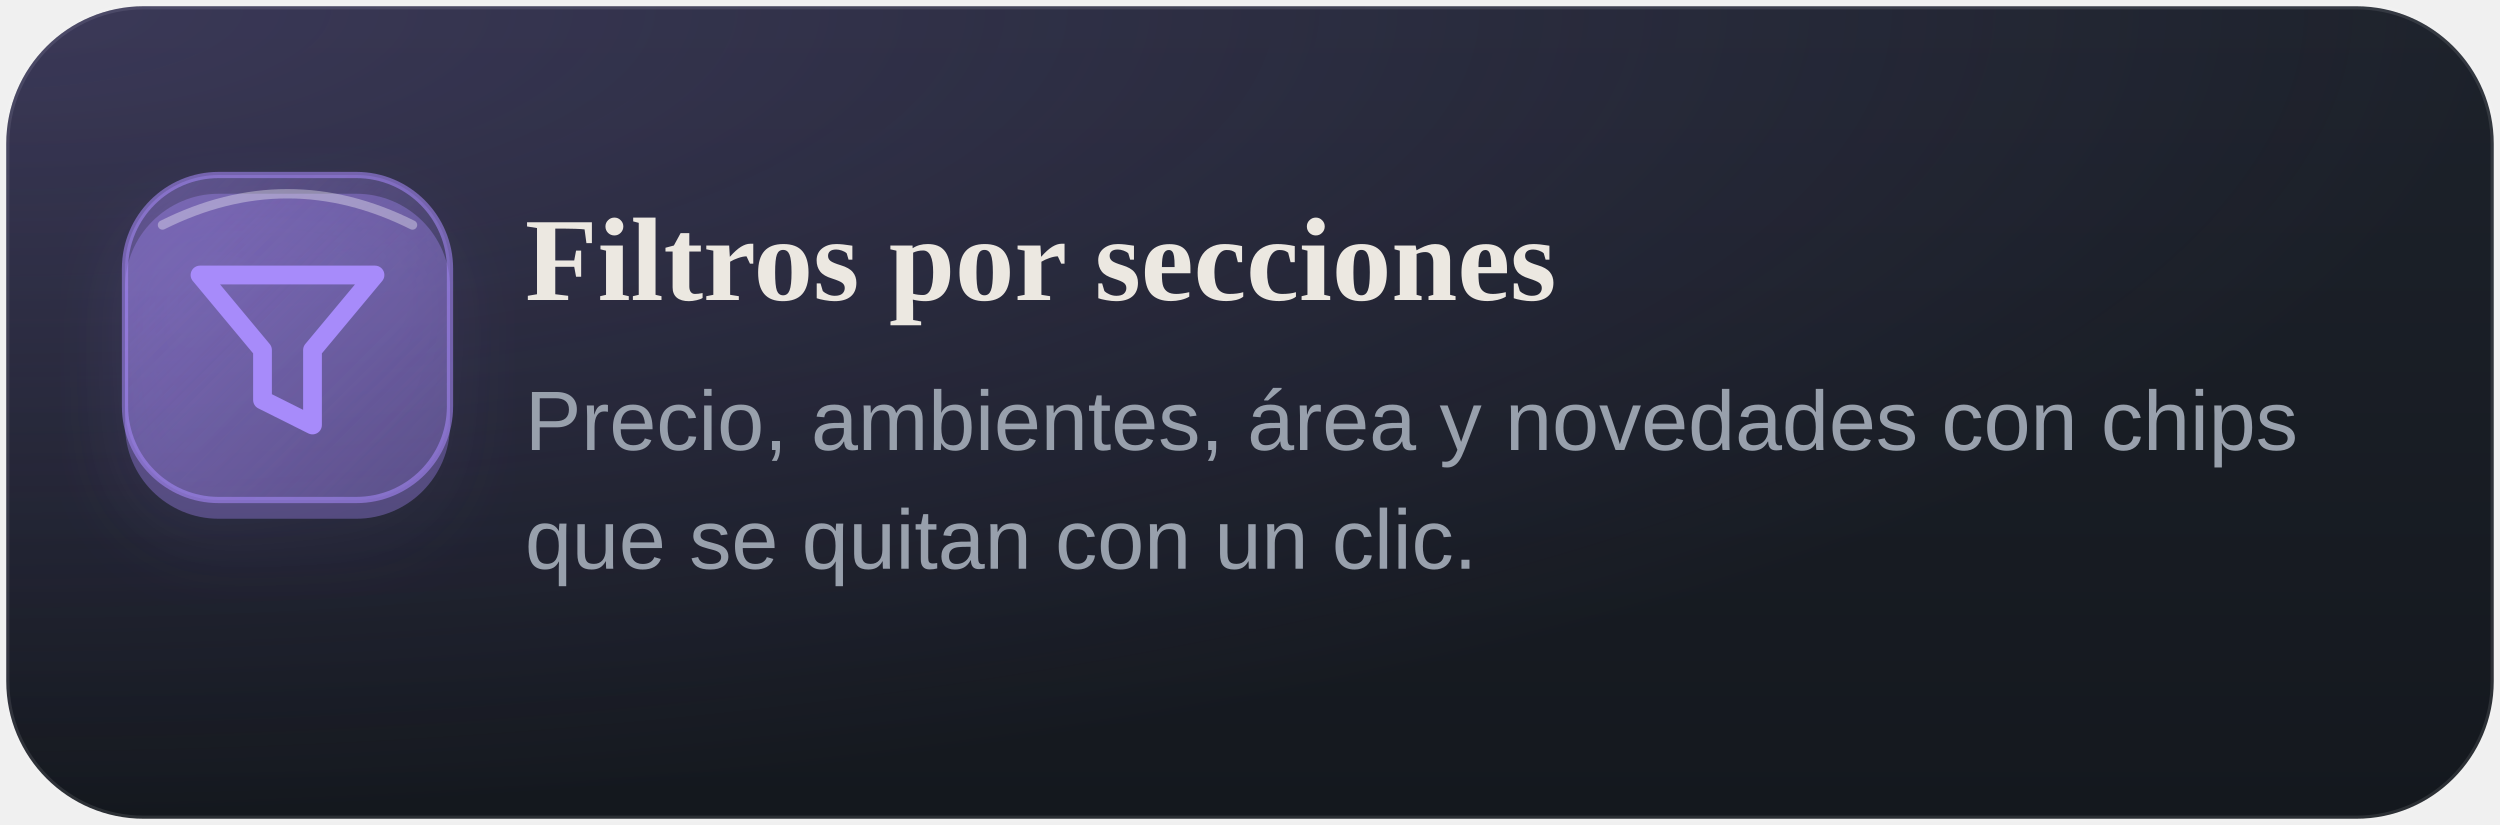
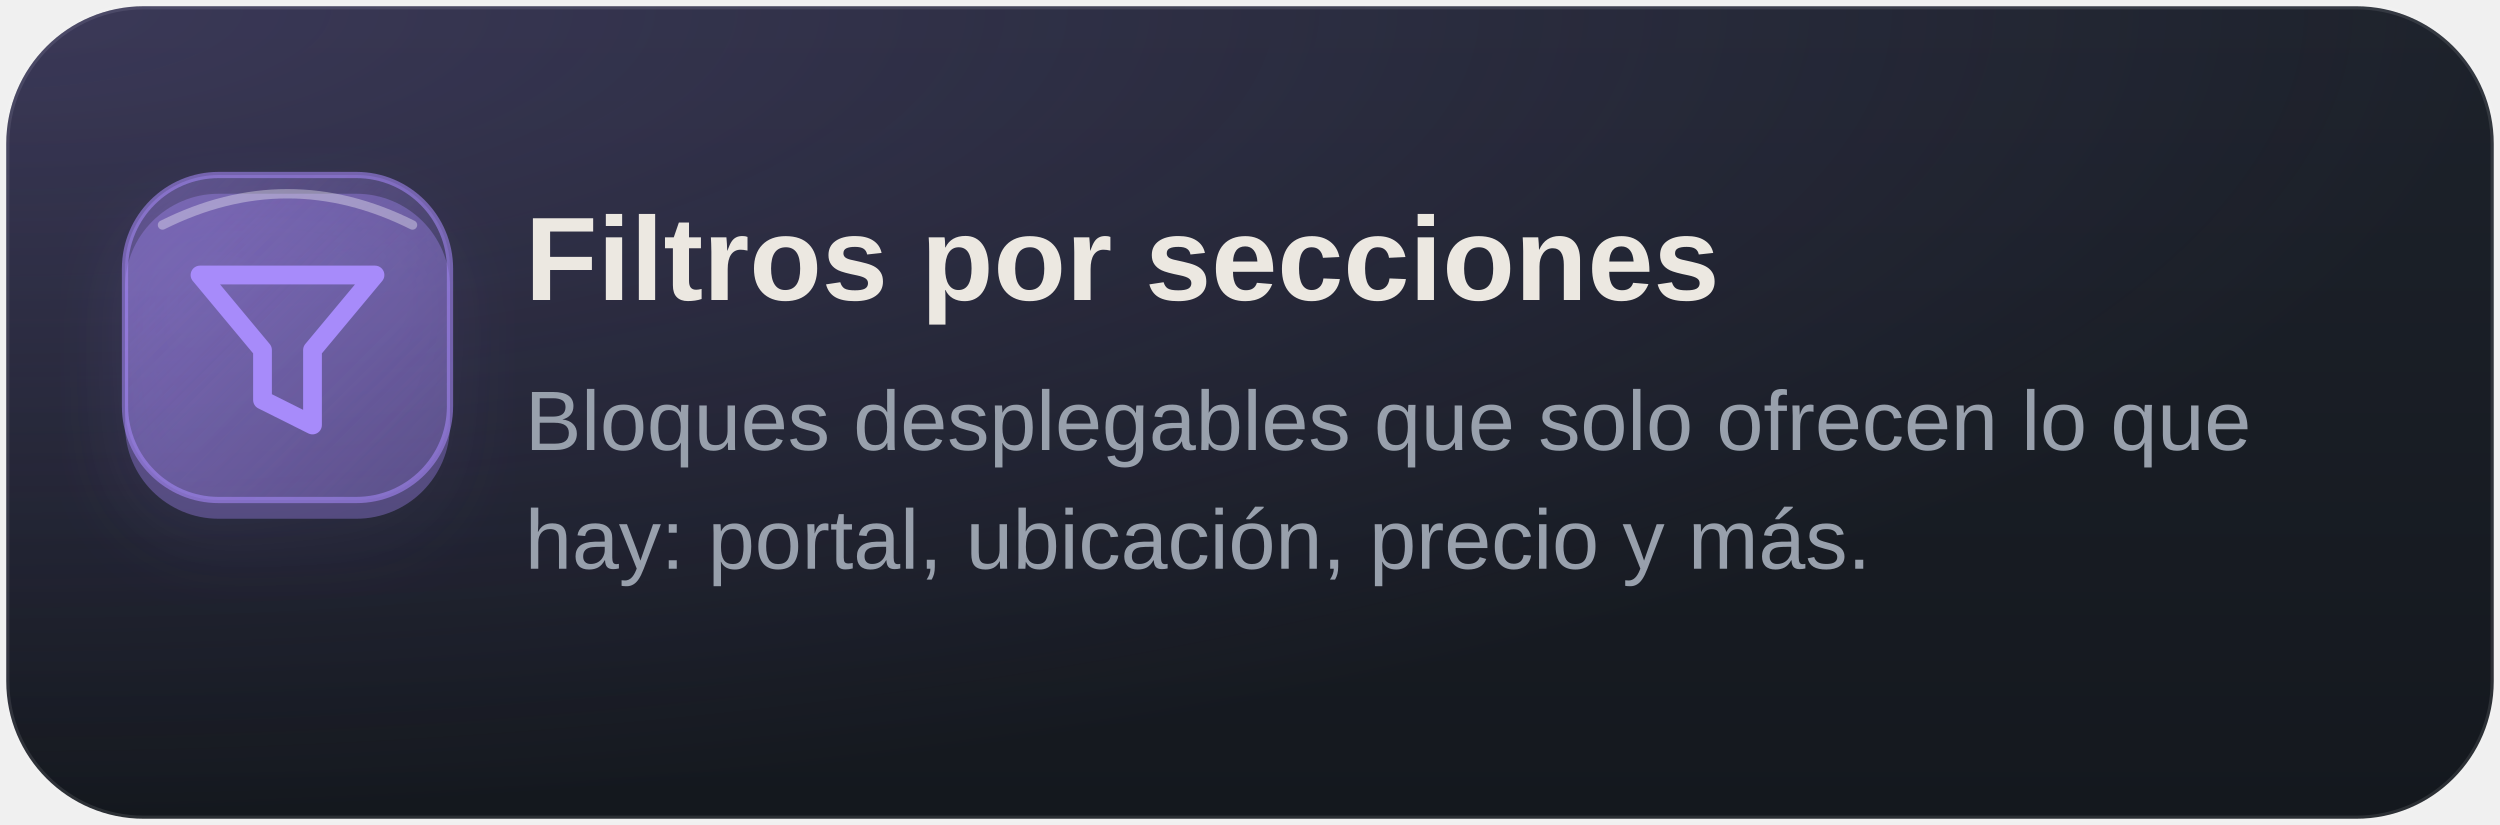
<svg xmlns="http://www.w3.org/2000/svg" width="400" height="132" viewBox="0 0 400 132" role="img" aria-label="Filtros por secciones">
  <defs>
    <linearGradient id="cg" x1="0" y1="0" x2="0" y2="1">
      <stop offset="0" stop-color="#1d222b" />
      <stop offset="1" stop-color="#14181e" />
    </linearGradient>
    <linearGradient id="ig" x1="0" y1="0" x2="1" y2="1">
      <stop offset="0" stop-color="#a78bfa" stop-opacity="0.38" />
      <stop offset="1" stop-color="#a78bfa" stop-opacity="0.08" />
    </linearGradient>
    <radialGradient id="glow" cx="0" cy="0" r="1">
      <stop offset="0" stop-color="#a78bfa" stop-opacity="0.22" />
      <stop offset="1" stop-color="#a78bfa" stop-opacity="0" />
    </radialGradient>
    <filter id="s" x="-20%" y="-20%" width="140%" height="160%">
      <feDropShadow dx="0" dy="6" stdDeviation="6" flood-color="#a78bfa" flood-opacity="0.35" />
    </filter>
  </defs>
  <rect x="1" y="1" width="398" height="130" rx="22" fill="url(#cg)" stroke="#ffffff" stroke-opacity="0.1" />
  <rect x="1" y="1" width="398" height="130" rx="22" fill="url(#glow)" />
  <g transform="translate(20 28)">
    <rect y="3" width="52" height="52" rx="15" fill="#a78bfa" fill-opacity="0.35" />
    <rect width="52" height="52" rx="15" fill="url(#ig)" stroke="#a78bfa" stroke-opacity="0.55" filter="url(#s)" />
    <path d="M6 8 Q26 -2 46 8" fill="none" stroke="#fff" stroke-opacity="0.35" stroke-width="1.5" stroke-linecap="round" />
    <path d="M12 16 H40 L30 28 V40 L22 36 V28 Z" fill="none" stroke="#a78bfa" stroke-width="3" stroke-linejoin="round" stroke-linecap="round" />
  </g>
-   <text x="84" y="48" font-family="Georgia, 'Times New Roman', serif" font-size="19" font-weight="700" fill="#ece8e1">Filtros por secciones</text>
-   <text x="84" y="72" font-family="'Segoe UI', 'Helvetica Neue', Arial, sans-serif" font-size="13.5" fill="#98a0ac">Precio, ambientes, área y novedades con chips</text>
-   <text x="84" y="91" font-family="'Segoe UI', 'Helvetica Neue', Arial, sans-serif" font-size="13.5" fill="#98a0ac">que se quitan con un clic.</text>
+   <text x="84" y="48" font-family="'Segoe UI', 'Helvetica Neue', Arial, sans-serif" font-size="19" font-weight="700" fill="#ece8e1">Filtros por secciones</text>
+   <text x="84" y="72" font-family="'Segoe UI', 'Helvetica Neue', Arial, sans-serif" font-size="13.5" fill="#98a0ac">Bloques desplegables que solo ofrecen lo que</text>
+   <text x="84" y="91" font-family="'Segoe UI', 'Helvetica Neue', Arial, sans-serif" font-size="13.5" fill="#98a0ac">hay: portal, ubicación, precio y más.</text>
</svg>
